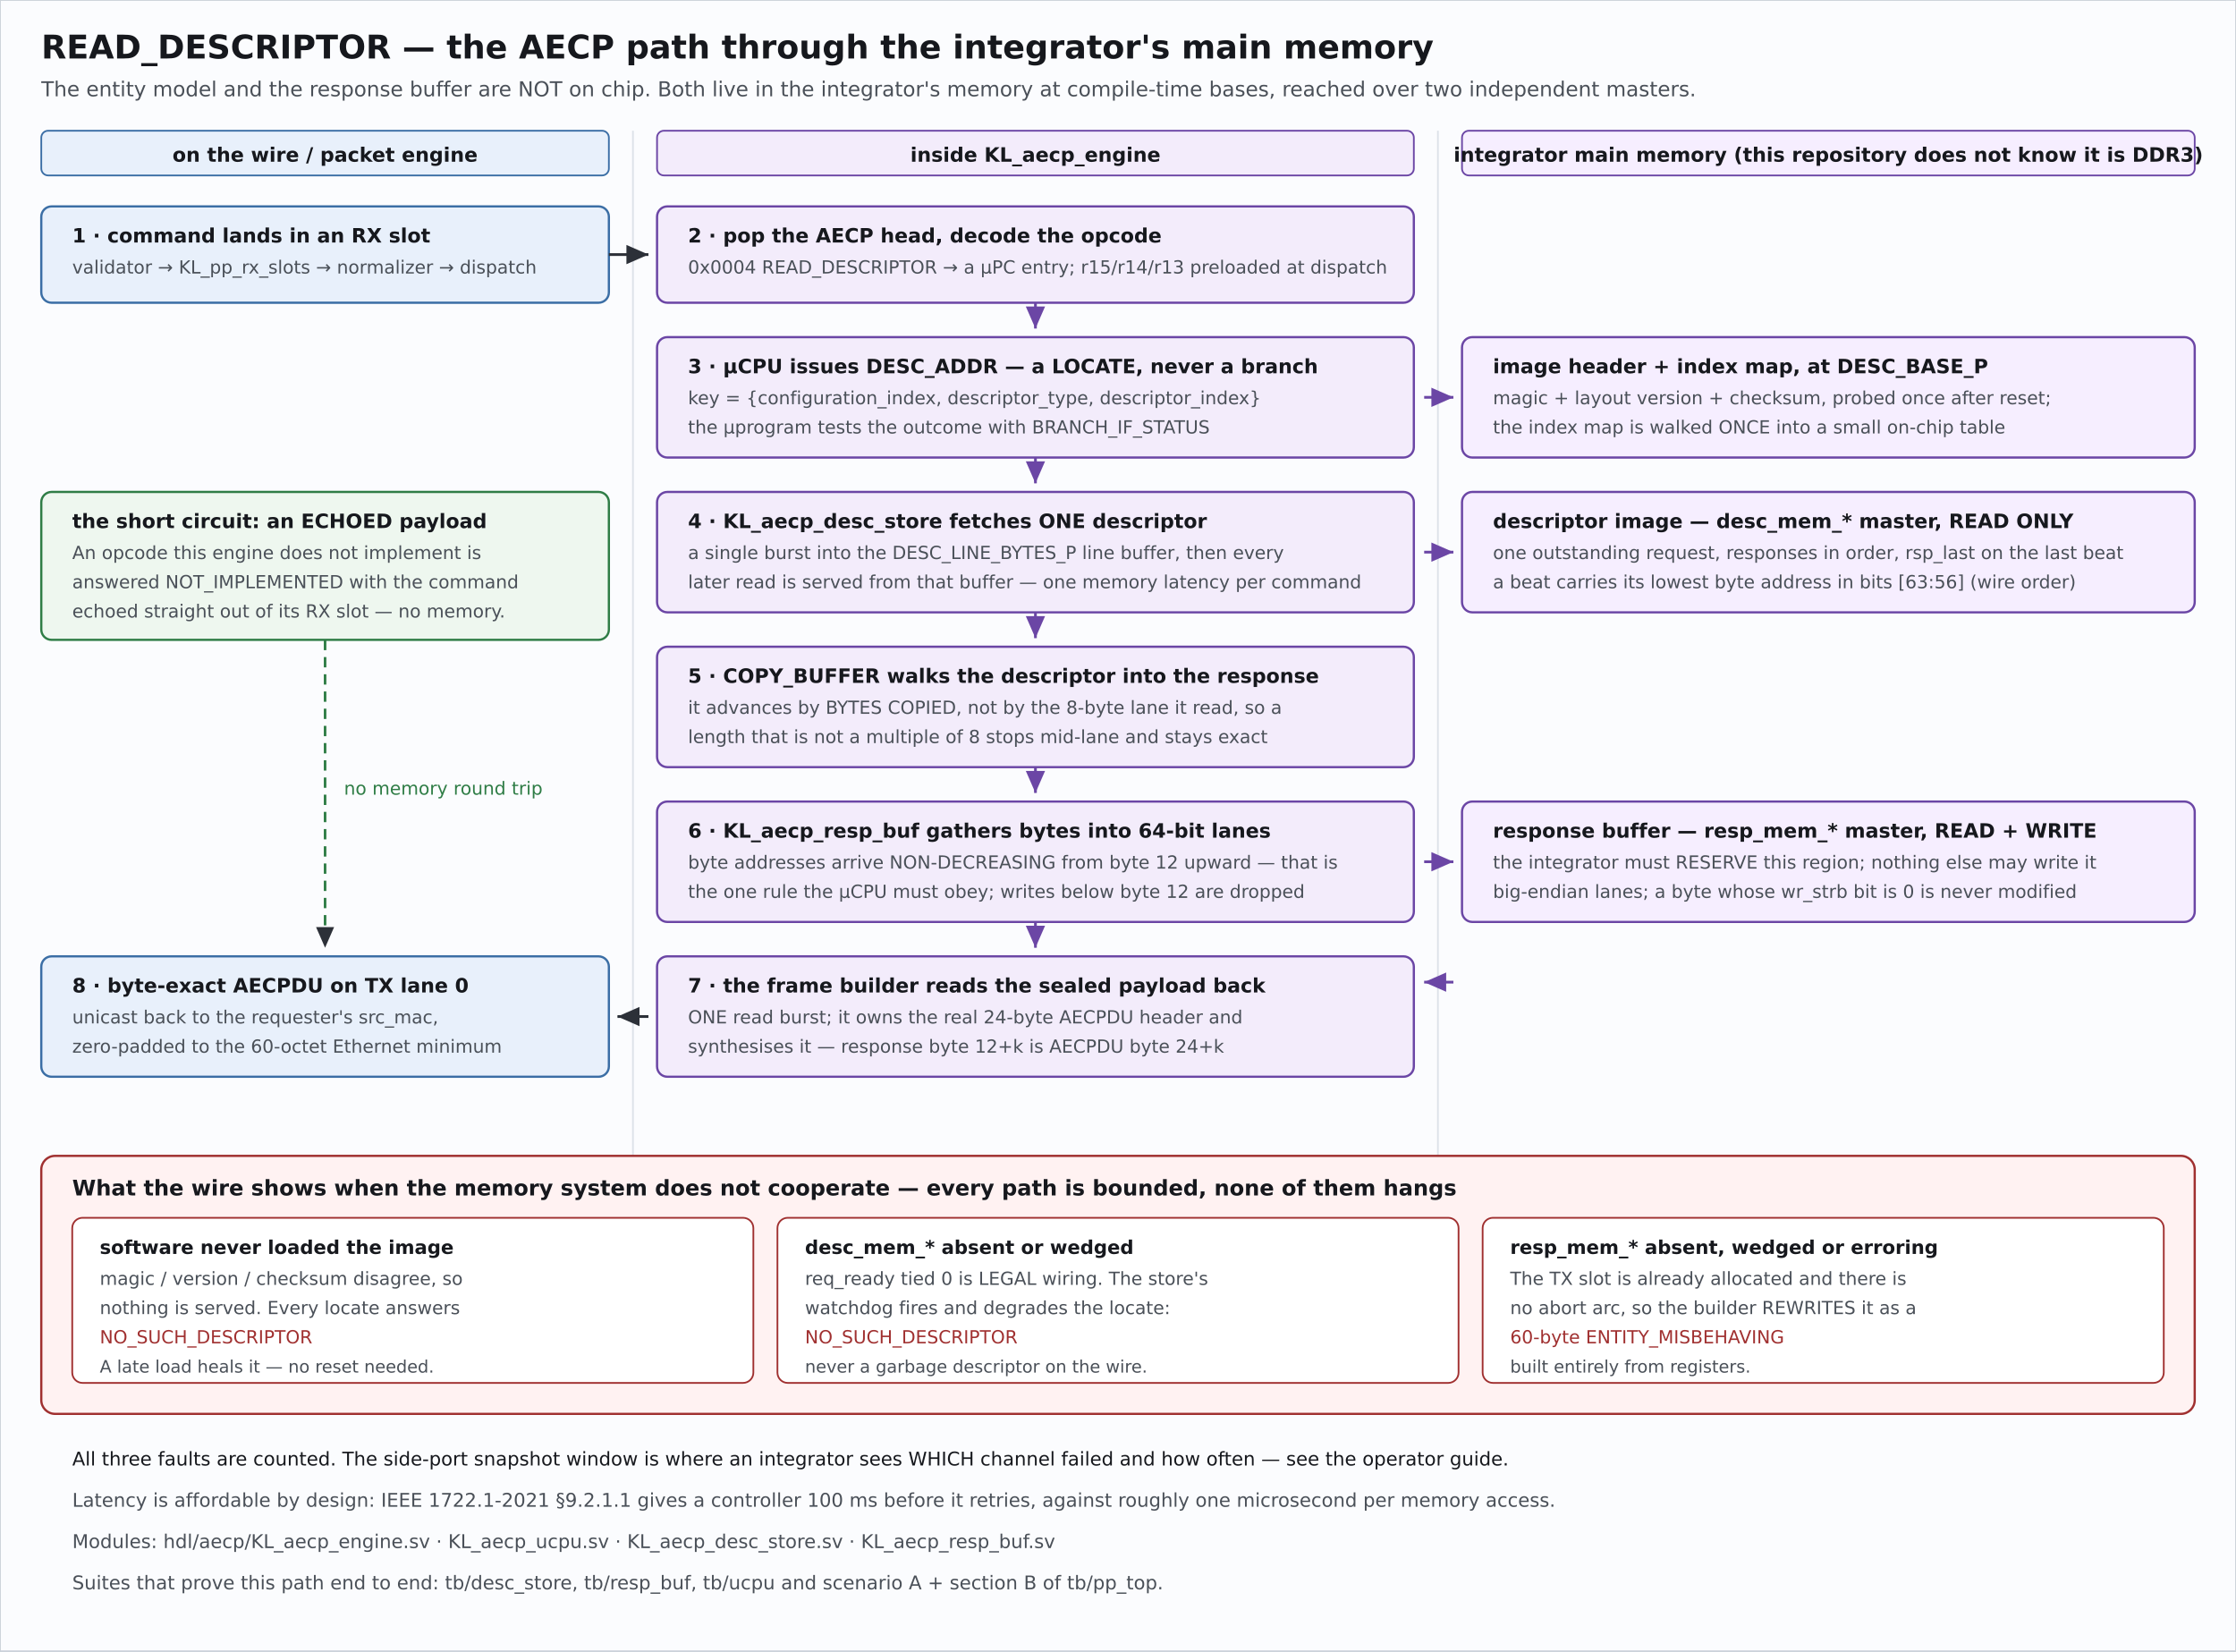
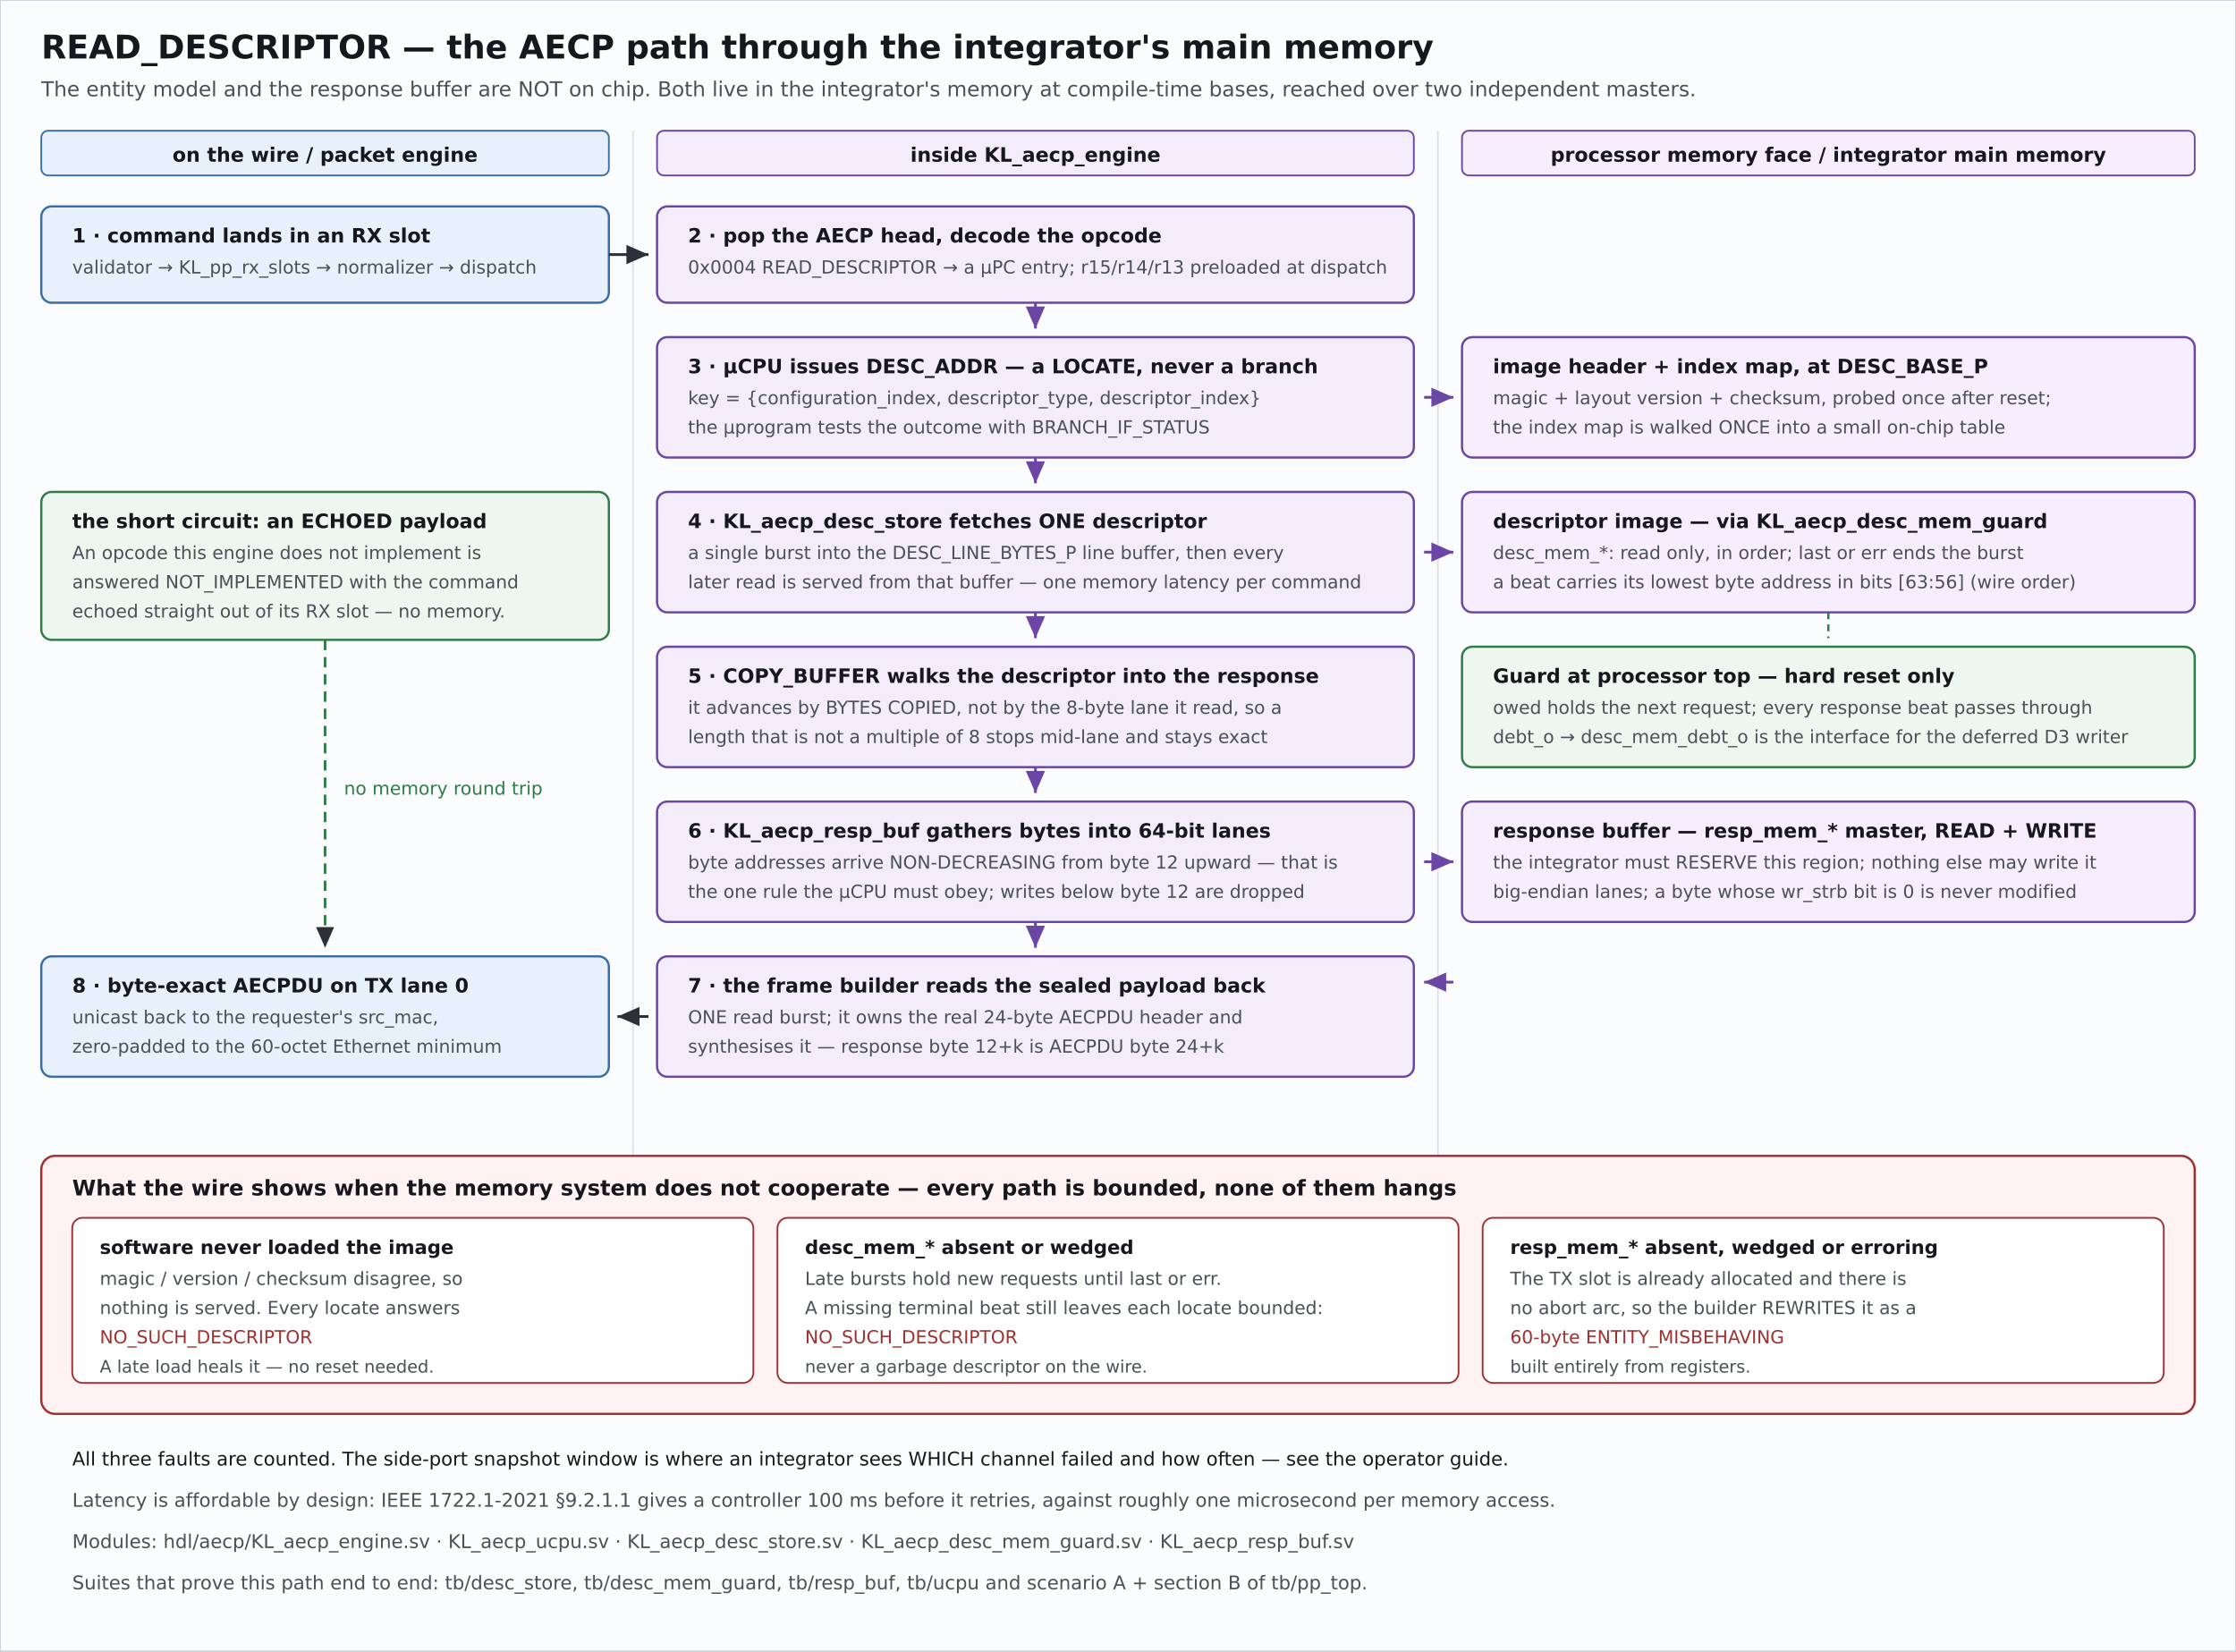
<svg xmlns="http://www.w3.org/2000/svg" width="1300" height="960" viewBox="0 0 1300 960" font-family="DejaVu Sans, Verdana, Helvetica, Arial, sans-serif">
  <defs>
    <marker id="ah" markerWidth="9" markerHeight="9" refX="8" refY="4.5" orient="auto">
      <path d="M0,1 L8,4.5 L0,8 z" fill="#2c3038" />
    </marker>
    <marker id="ahm" markerWidth="9" markerHeight="9" refX="8" refY="4.5" orient="auto">
      <path d="M0,1 L8,4.5 L0,8 z" fill="#6b46a5" />
    </marker>
    <marker id="ahr" markerWidth="9" markerHeight="9" refX="8" refY="4.5" orient="auto">
      <path d="M0,1 L8,4.5 L0,8 z" fill="#a03030" />
    </marker>
  </defs>
  <rect x="0" y="0" width="1300" height="960" fill="#fbfcfe" stroke="#ccd2da" stroke-width="1" />
  <text x="24" y="34" font-size="19" font-weight="bold" fill="#16181d">READ_DESCRIPTOR — the AECP path through the integrator's main memory</text>
  <text x="24" y="56" font-size="12" fill="#4a5058">The entity model and the response buffer are NOT on chip. Both live in the integrator's memory at compile-time bases, reached over two independent masters.</text>
  <rect x="24" y="76" width="330" height="26" rx="4" fill="#e8f0fb" stroke="#3b6ea5" stroke-width="1" />
  <text x="189" y="94" font-size="11.5" font-weight="bold" text-anchor="middle" fill="#16181d">on the wire / packet engine</text>
  <rect x="382" y="76" width="440" height="26" rx="4" fill="#f3ecfb" stroke="#6b46a5" stroke-width="1" />
  <text x="602" y="94" font-size="11.5" font-weight="bold" text-anchor="middle" fill="#16181d">inside KL_aecp_engine</text>
  <rect x="850" y="76" width="426" height="26" rx="4" fill="#f6eeff" stroke="#6b46a5" stroke-width="1" />
-   <text x="1063" y="94" font-size="11.5" font-weight="bold" text-anchor="middle" fill="#16181d">integrator main memory (this repository does not know it is DDR3)</text>
+   <text x="1063" y="94" font-size="11.5" font-weight="bold" text-anchor="middle" fill="#16181d">processor memory face / integrator main memory</text>
  <line x1="368" y1="76" x2="368" y2="740" stroke="#dde2e9" stroke-width="1" />
  <line x1="836" y1="76" x2="836" y2="740" stroke="#dde2e9" stroke-width="1" />
  <rect x="24" y="120" width="330" height="56" rx="6" fill="#e8f0fb" stroke="#3b6ea5" stroke-width="1.3" />
  <text x="42" y="141" font-size="11.5" font-weight="bold" fill="#16181d">1 · command lands in an RX slot</text>
  <text x="42" y="159" font-size="10.5" fill="#4a5058">validator → KL_pp_rx_slots → normalizer → dispatch</text>
  <rect x="382" y="120" width="440" height="56" rx="6" fill="#f3ecfb" stroke="#6b46a5" stroke-width="1.3" />
  <text x="400" y="141" font-size="11.5" font-weight="bold" fill="#16181d">2 · pop the AECP head, decode the opcode</text>
  <text x="400" y="159" font-size="10.5" fill="#4a5058">0x0004 READ_DESCRIPTOR → a µPC entry; r15/r14/r13 preloaded at dispatch</text>
  <line x1="354" y1="148" x2="377" y2="148" stroke="#2c3038" stroke-width="1.6" marker-end="url(#ah)" />
  <rect x="382" y="196" width="440" height="70" rx="6" fill="#f3ecfb" stroke="#6b46a5" stroke-width="1.3" />
  <text x="400" y="217" font-size="11.5" font-weight="bold" fill="#16181d">3 · µCPU issues DESC_ADDR — a LOCATE, never a branch</text>
  <text x="400" y="235" font-size="10.5" fill="#4a5058">key = {configuration_index, descriptor_type, descriptor_index}</text>
  <text x="400" y="252" font-size="10.5" fill="#4a5058">the µprogram tests the outcome with BRANCH_IF_STATUS</text>
  <line x1="602" y1="176" x2="602" y2="191" stroke="#6b46a5" stroke-width="1.6" marker-end="url(#ahm)" />
  <rect x="850" y="196" width="426" height="70" rx="6" fill="#f6eeff" stroke="#6b46a5" stroke-width="1.3" />
  <text x="868" y="217" font-size="11.5" font-weight="bold" fill="#16181d">image header + index map, at DESC_BASE_P</text>
  <text x="868" y="235" font-size="10.5" fill="#4a5058">magic + layout version + checksum, probed once after reset;</text>
  <text x="868" y="252" font-size="10.5" fill="#4a5058">the index map is walked ONCE into a small on-chip table</text>
  <line x1="828" y1="231" x2="845" y2="231" stroke="#6b46a5" stroke-width="1.6" marker-end="url(#ahm)" />
  <rect x="382" y="286" width="440" height="70" rx="6" fill="#f3ecfb" stroke="#6b46a5" stroke-width="1.3" />
  <text x="400" y="307" font-size="11.5" font-weight="bold" fill="#16181d">4 · KL_aecp_desc_store fetches ONE descriptor</text>
  <text x="400" y="325" font-size="10.5" fill="#4a5058">a single burst into the DESC_LINE_BYTES_P line buffer, then every</text>
  <text x="400" y="342" font-size="10.5" fill="#4a5058">later read is served from that buffer — one memory latency per command</text>
  <rect x="850" y="286" width="426" height="70" rx="6" fill="#f6eeff" stroke="#6b46a5" stroke-width="1.3" />
-   <text x="868" y="307" font-size="11.5" font-weight="bold" fill="#16181d">descriptor image — desc_mem_* master, READ ONLY</text>
-   <text x="868" y="325" font-size="10.5" fill="#4a5058">one outstanding request, responses in order, rsp_last on the last beat</text>
+   <text x="868" y="307" font-size="11.5" font-weight="bold" fill="#16181d">descriptor image — via KL_aecp_desc_mem_guard</text>
+   <text x="868" y="325" font-size="10.5" fill="#4a5058">desc_mem_*: read only, in order; last or err ends the burst</text>
  <text x="868" y="342" font-size="10.5" fill="#4a5058">a beat carries its lowest byte address in bits [63:56] (wire order)</text>
  <line x1="828" y1="321" x2="845" y2="321" stroke="#6b46a5" stroke-width="1.6" marker-end="url(#ahm)" />
  <line x1="602" y1="266" x2="602" y2="281" stroke="#6b46a5" stroke-width="1.6" marker-end="url(#ahm)" />
+   <rect x="850" y="376" width="426" height="70" rx="6" fill="#eef7ef" stroke="#2f7d46" stroke-width="1.3" />
+   <text x="868" y="397" font-size="11.5" font-weight="bold" fill="#16181d">Guard at processor top — hard reset only</text>
+   <text x="868" y="415" font-size="10.5" fill="#4a5058">owed holds the next request; every response beat passes through</text>
+   <text x="868" y="432" font-size="10.5" fill="#4a5058">debt_o → desc_mem_debt_o is the interface for the deferred D3 writer</text>
+   <line x1="1063" y1="356" x2="1063" y2="371" stroke="#2f7d46" stroke-width="1.3" stroke-dasharray="4 3" />
  <rect x="382" y="376" width="440" height="70" rx="6" fill="#f3ecfb" stroke="#6b46a5" stroke-width="1.3" />
  <text x="400" y="397" font-size="11.5" font-weight="bold" fill="#16181d">5 · COPY_BUFFER walks the descriptor into the response</text>
  <text x="400" y="415" font-size="10.5" fill="#4a5058">it advances by BYTES COPIED, not by the 8-byte lane it read, so a</text>
  <text x="400" y="432" font-size="10.5" fill="#4a5058">length that is not a multiple of 8 stops mid-lane and stays exact</text>
  <line x1="602" y1="356" x2="602" y2="371" stroke="#6b46a5" stroke-width="1.6" marker-end="url(#ahm)" />
  <rect x="382" y="466" width="440" height="70" rx="6" fill="#f3ecfb" stroke="#6b46a5" stroke-width="1.3" />
  <text x="400" y="487" font-size="11.5" font-weight="bold" fill="#16181d">6 · KL_aecp_resp_buf gathers bytes into 64-bit lanes</text>
  <text x="400" y="505" font-size="10.5" fill="#4a5058">byte addresses arrive NON-DECREASING from byte 12 upward — that is</text>
  <text x="400" y="522" font-size="10.5" fill="#4a5058">the one rule the µCPU must obey; writes below byte 12 are dropped</text>
  <rect x="850" y="466" width="426" height="70" rx="6" fill="#f6eeff" stroke="#6b46a5" stroke-width="1.3" />
  <text x="868" y="487" font-size="11.5" font-weight="bold" fill="#16181d">response buffer — resp_mem_* master, READ + WRITE</text>
  <text x="868" y="505" font-size="10.5" fill="#4a5058">the integrator must RESERVE this region; nothing else may write it</text>
  <text x="868" y="522" font-size="10.5" fill="#4a5058">big-endian lanes; a byte whose wr_strb bit is 0 is never modified</text>
  <line x1="828" y1="501" x2="845" y2="501" stroke="#6b46a5" stroke-width="1.6" marker-end="url(#ahm)" />
  <line x1="602" y1="446" x2="602" y2="461" stroke="#6b46a5" stroke-width="1.6" marker-end="url(#ahm)" />
  <rect x="382" y="556" width="440" height="70" rx="6" fill="#f3ecfb" stroke="#6b46a5" stroke-width="1.3" />
  <text x="400" y="577" font-size="11.5" font-weight="bold" fill="#16181d">7 · the frame builder reads the sealed payload back</text>
  <text x="400" y="595" font-size="10.5" fill="#4a5058">ONE read burst; it owns the real 24-byte AECPDU header and</text>
  <text x="400" y="612" font-size="10.5" fill="#4a5058">synthesises it — response byte 12+k is AECPDU byte 24+k</text>
  <path d="M845,571 L828,571" fill="none" stroke="#6b46a5" stroke-width="1.6" marker-end="url(#ahm)" />
  <line x1="602" y1="536" x2="602" y2="551" stroke="#6b46a5" stroke-width="1.6" marker-end="url(#ahm)" />
  <rect x="24" y="556" width="330" height="70" rx="6" fill="#e8f0fb" stroke="#3b6ea5" stroke-width="1.3" />
  <text x="42" y="577" font-size="11.5" font-weight="bold" fill="#16181d">8 · byte-exact AECPDU on TX lane 0</text>
  <text x="42" y="595" font-size="10.5" fill="#4a5058">unicast back to the requester's src_mac,</text>
  <text x="42" y="612" font-size="10.5" fill="#4a5058">zero-padded to the 60-octet Ethernet minimum</text>
  <line x1="377" y1="591" x2="359" y2="591" stroke="#2c3038" stroke-width="1.6" marker-end="url(#ah)" />
  <rect x="24" y="286" width="330" height="86" rx="6" fill="#eef7ef" stroke="#2f7d46" stroke-width="1.3" />
  <text x="42" y="307" font-size="11.5" font-weight="bold" fill="#16181d">the short circuit: an ECHOED payload</text>
  <text x="42" y="325" font-size="10.5" fill="#4a5058">An opcode this engine does not implement is</text>
  <text x="42" y="342" font-size="10.5" fill="#4a5058">answered NOT_IMPLEMENTED with the command</text>
  <text x="42" y="359" font-size="10.5" fill="#4a5058">echoed straight out of its RX slot — no memory.</text>
  <path d="M189,372 L189,551" fill="none" stroke="#2f7d46" stroke-width="1.5" stroke-dasharray="6 4" marker-end="url(#ah)" />
  <text x="200" y="462" font-size="10.5" fill="#2f7d46">no memory round trip</text>
  <rect x="24" y="672" width="1252" height="150" rx="8" fill="#fff2f2" stroke="#a03030" stroke-width="1.3" />
  <text x="42" y="695" font-size="12.5" font-weight="bold" fill="#16181d">What the wire shows when the memory system does not cooperate — every path is bounded, none of them hangs</text>
  <rect x="42" y="708" width="396" height="96" rx="6" fill="#fff" stroke="#a03030" stroke-width="1" />
  <text x="58" y="729" font-size="11" font-weight="bold" fill="#16181d">software never loaded the image</text>
  <text x="58" y="747" font-size="10.5" fill="#4a5058">magic / version / checksum disagree, so</text>
  <text x="58" y="764" font-size="10.5" fill="#4a5058">nothing is served. Every locate answers</text>
  <text x="58" y="781" font-size="10.5" fill="#a03030">NO_SUCH_DESCRIPTOR</text>
  <text x="58" y="798" font-size="10" fill="#4a5058">A late load heals it — no reset needed.</text>
  <rect x="452" y="708" width="396" height="96" rx="6" fill="#fff" stroke="#a03030" stroke-width="1" />
  <text x="468" y="729" font-size="11" font-weight="bold" fill="#16181d">desc_mem_* absent or wedged</text>
-   <text x="468" y="747" font-size="10.5" fill="#4a5058">req_ready tied 0 is LEGAL wiring. The store's</text>
-   <text x="468" y="764" font-size="10.5" fill="#4a5058">watchdog fires and degrades the locate:</text>
+   <text x="468" y="747" font-size="10.5" fill="#4a5058">Late bursts hold new requests until last or err.</text>
+   <text x="468" y="764" font-size="10.5" fill="#4a5058">A missing terminal beat still leaves each locate bounded:</text>
  <text x="468" y="781" font-size="10.5" fill="#a03030">NO_SUCH_DESCRIPTOR</text>
  <text x="468" y="798" font-size="10" fill="#4a5058">never a garbage descriptor on the wire.</text>
  <rect x="862" y="708" width="396" height="96" rx="6" fill="#fff" stroke="#a03030" stroke-width="1" />
  <text x="878" y="729" font-size="11" font-weight="bold" fill="#16181d">resp_mem_* absent, wedged or erroring</text>
  <text x="878" y="747" font-size="10.5" fill="#4a5058">The TX slot is already allocated and there is</text>
  <text x="878" y="764" font-size="10.5" fill="#4a5058">no abort arc, so the builder REWRITES it as a</text>
  <text x="878" y="781" font-size="10.5" fill="#a03030">60-byte ENTITY_MISBEHAVING</text>
  <text x="878" y="798" font-size="10" fill="#4a5058">built entirely from registers.</text>
  <text x="42" y="852" font-size="11" fill="#16181d">All three faults are counted. The side-port snapshot window is where an integrator sees WHICH channel failed and how often — see the operator guide.</text>
  <text x="42" y="876" font-size="11" fill="#4a5058">Latency is affordable by design: IEEE 1722.1-2021 §9.2.1.1 gives a controller 100 ms before it retries, against roughly one microsecond per memory access.</text>
-   <text x="42" y="900" font-size="11" fill="#4a5058">Modules: hdl/aecp/KL_aecp_engine.sv · KL_aecp_ucpu.sv · KL_aecp_desc_store.sv · KL_aecp_resp_buf.sv</text>
-   <text x="42" y="924" font-size="11" fill="#4a5058">Suites that prove this path end to end: tb/desc_store, tb/resp_buf, tb/ucpu and scenario A + section B of tb/pp_top.</text>
+   <text x="42" y="900" font-size="11" fill="#4a5058">Modules: hdl/aecp/KL_aecp_engine.sv · KL_aecp_ucpu.sv · KL_aecp_desc_store.sv · KL_aecp_desc_mem_guard.sv · KL_aecp_resp_buf.sv</text>
+   <text x="42" y="924" font-size="11" fill="#4a5058">Suites that prove this path end to end: tb/desc_store, tb/desc_mem_guard, tb/resp_buf, tb/ucpu and scenario A + section B of tb/pp_top.</text>
</svg>
